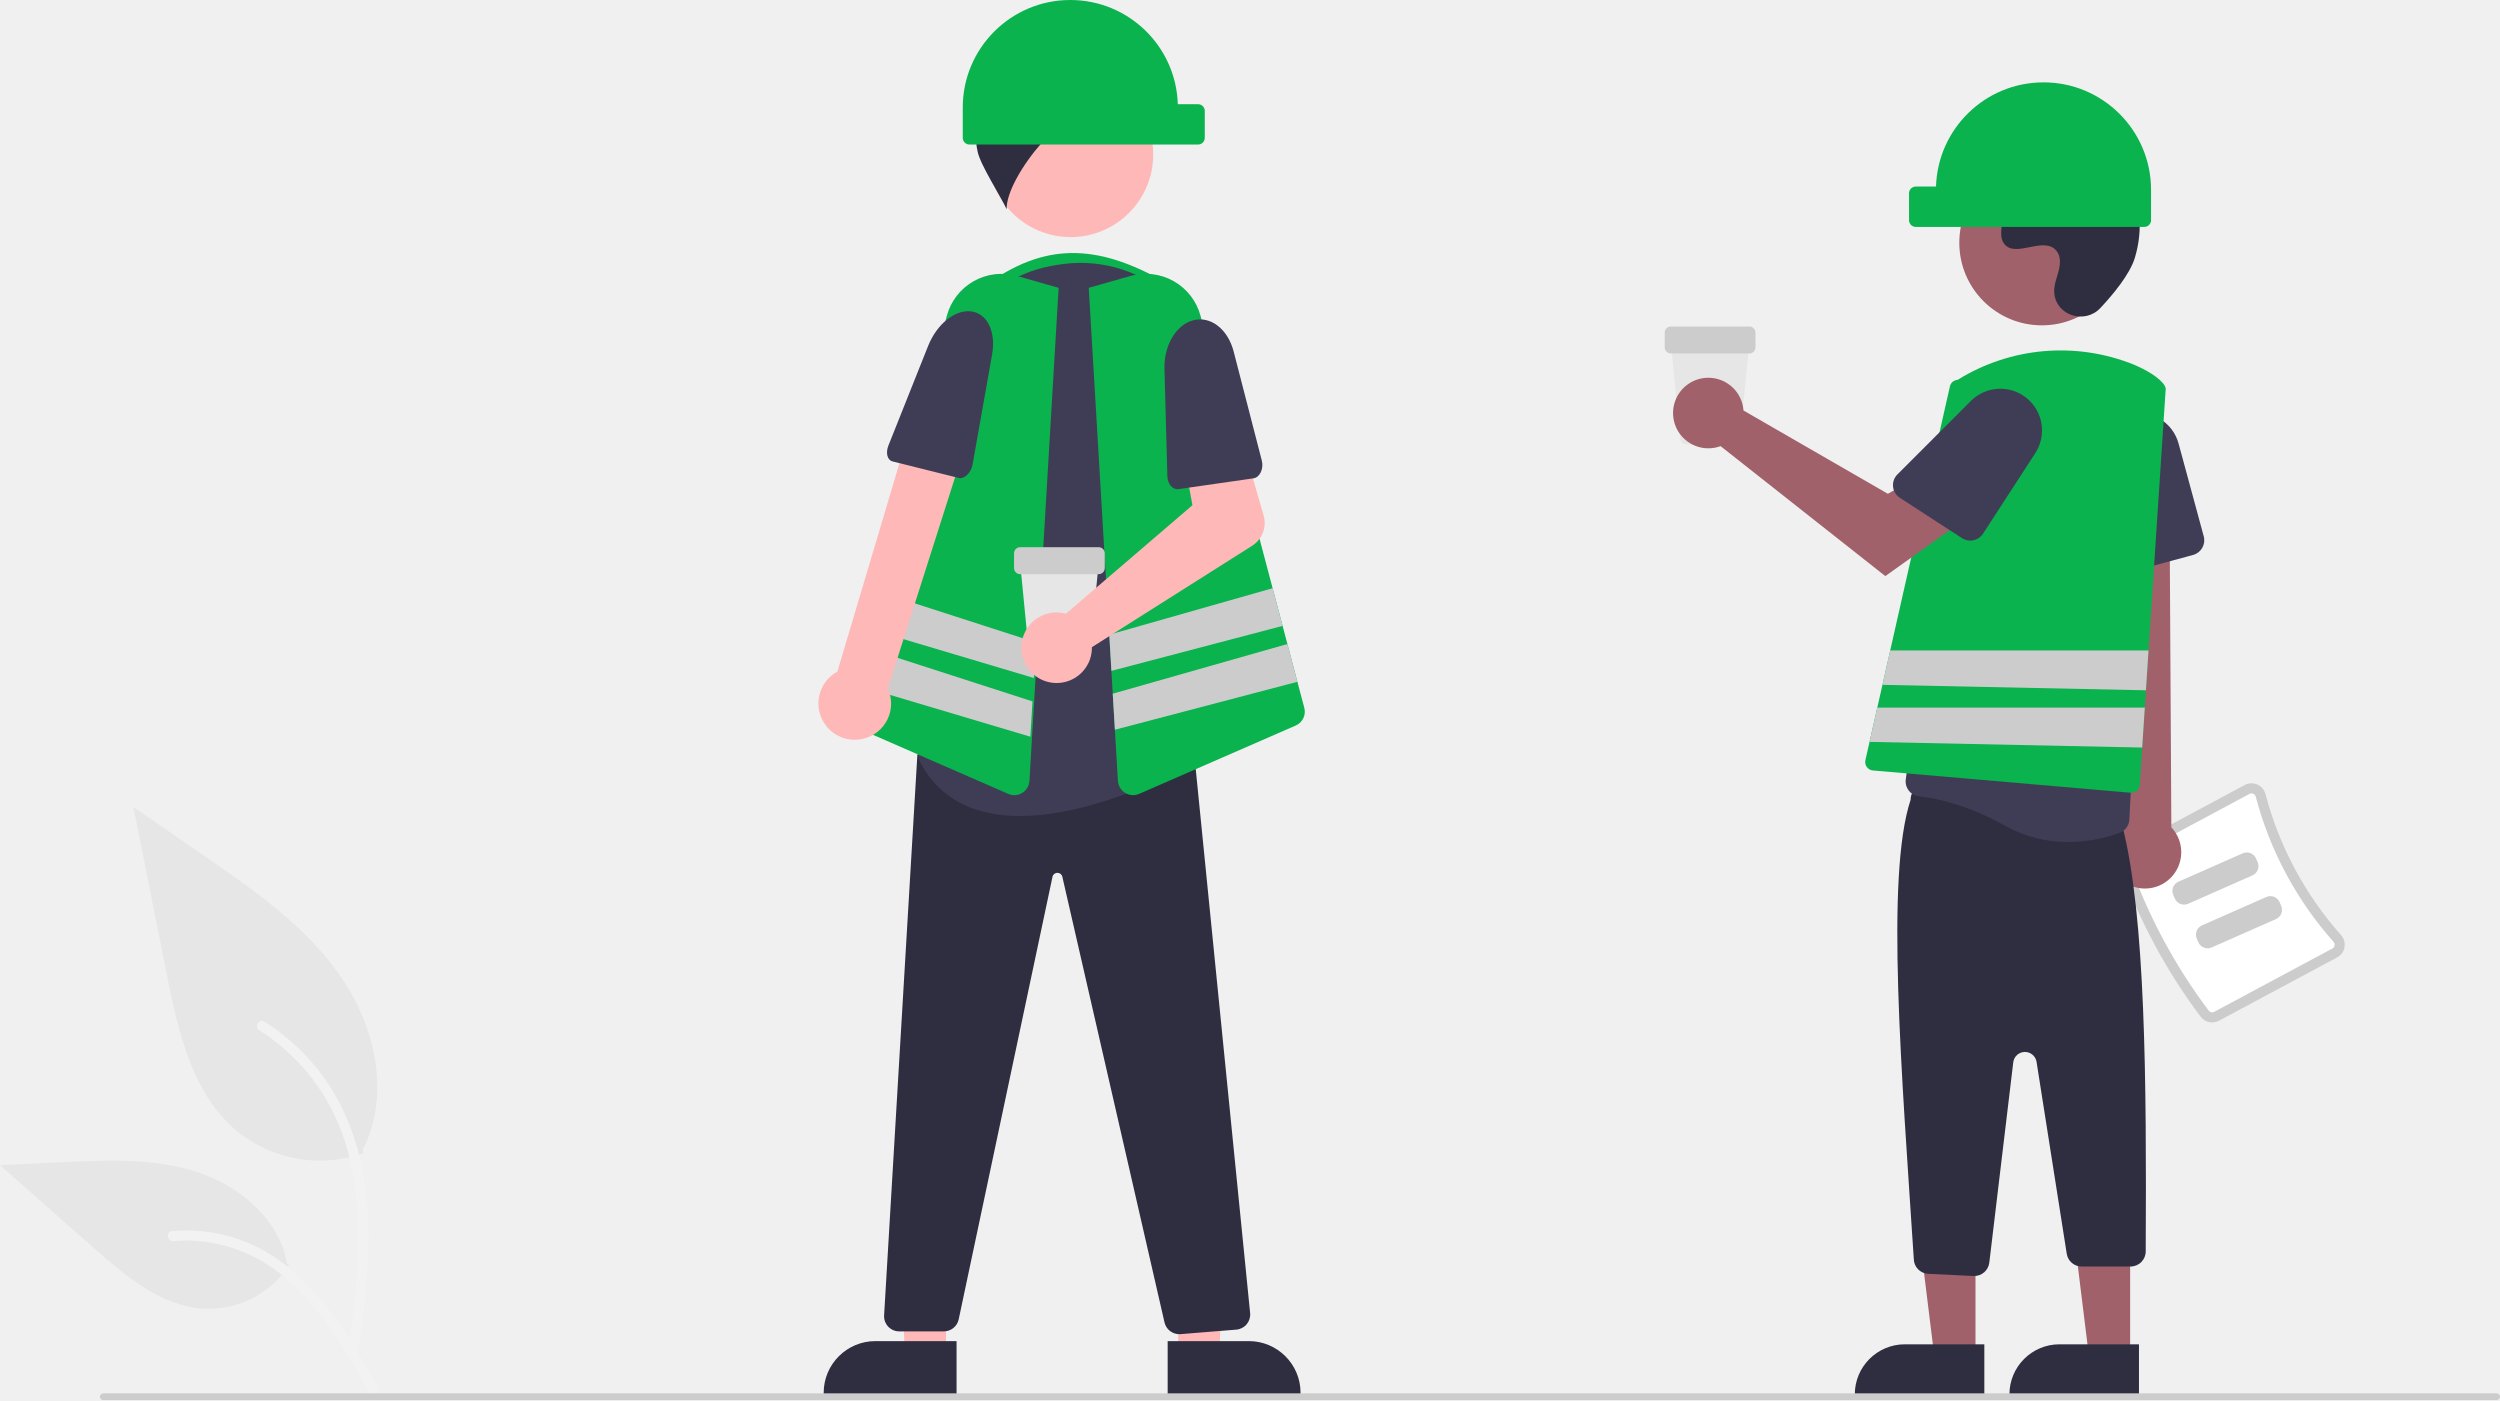
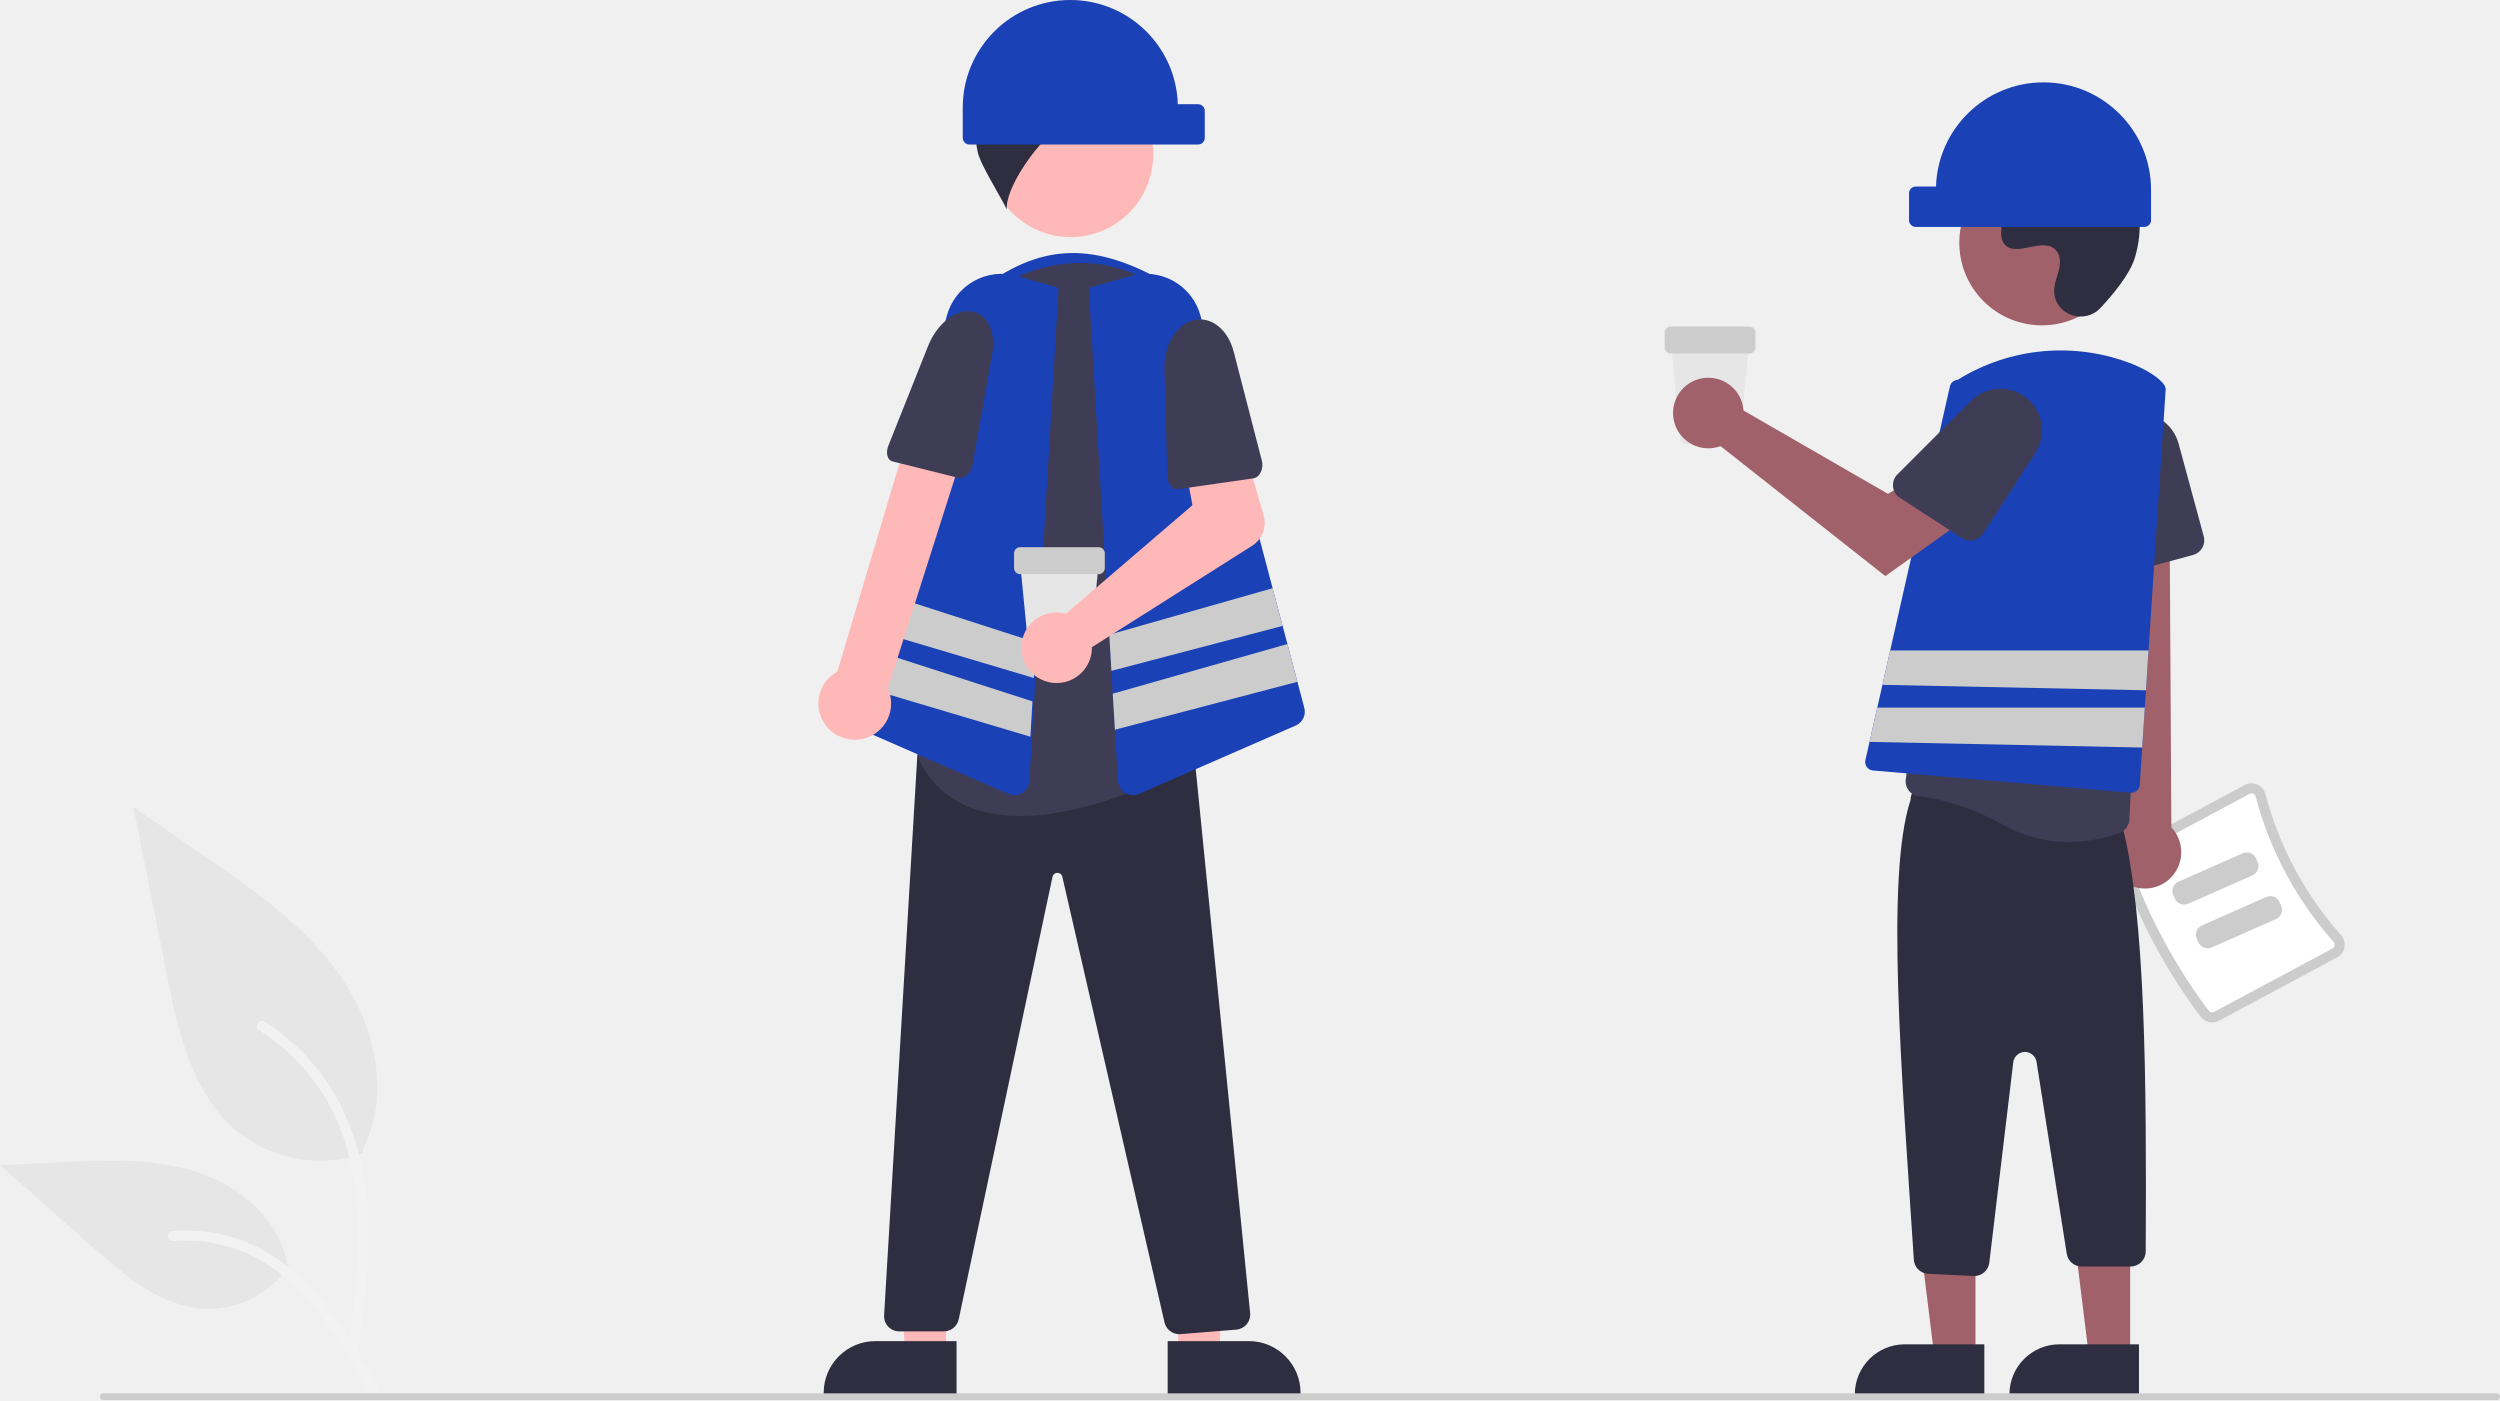
<svg xmlns="http://www.w3.org/2000/svg" data-name="Layer 1" width="743.704" height="416.5" viewBox="0 0 743.704 416.5">
  <path d="M743.934,373.905H729.798a1.818,1.818,0,0,1-1.816-1.647l-2.829-29.002h23.426L745.75,372.258A1.818,1.818,0,0,1,743.934,373.905Z" transform="translate(-228.1482 -241.75)" fill="#e6e6e6" />
  <path d="M748.542,346.905H725.19a1.826,1.826,0,0,1-1.824-1.824v-4.378a1.826,1.826,0,0,1,1.824-1.824h23.351a1.826,1.826,0,0,1,1.824,1.824v4.378A1.826,1.826,0,0,1,748.542,346.905Z" transform="translate(-228.1482 -241.75)" fill="#ccc" />
-   <path d="M578.549,342.75h-56v-17c17.696-12.315,33.375-11.244,54,1Z" transform="translate(-228.1482 -241.75)" fill="#0ab34e" />
+   <path d="M578.549,342.75h-56v-17c17.696-12.315,33.375-11.244,54,1Z" transform="translate(-228.1482 -241.75)" fill="#1a41b6" />
  <polygon points="281.433 402.957 269.173 402.956 267.34 355.668 281.435 355.669 281.433 402.957" fill="#ffb8b8" />
  <path d="M512.707,656.591l-39.531-.001v-.5a15.386,15.386,0,0,1,15.386-15.386h.001l24.144.001Z" transform="translate(-228.1482 -241.75)" fill="#2f2e41" />
  <polygon points="350.486 402.957 362.746 402.956 364.579 355.668 350.484 355.669 350.486 402.957" fill="#ffb8b8" />
  <path d="M575.507,640.704l24.144-.001h.001a15.386,15.386,0,0,1,15.386,15.386v.5l-39.531.001Z" transform="translate(-228.1482 -241.75)" fill="#2f2e41" />
  <path d="M578.957,638.646a4.52,4.52,0,0,1-4.394-3.522L544.176,502.584a1.457,1.457,0,0,0-1.464-1.174h-.008a1.458,1.458,0,0,0-1.46,1.188L513.34,634.245a4.522,4.522,0,0,1-4.402,3.566H495.645a4.5,4.5,0,0,1-4.492-4.766l9.901-166.855,3.984-1.179.075.001,78.258.685,16.667,166.672a4.498,4.498,0,0,1-4.116,4.922l-16.604,1.341Q579.136,638.646,578.957,638.646Z" transform="translate(-228.1482 -241.75)" fill="#2f2e41" />
  <circle cx="318.491" cy="45.971" r="24.561" fill="#ffb8b8" />
  <path d="M531.593,484.484a42.393,42.393,0,0,1-12.728-1.791,28.097,28.097,0,0,1-17.038-14.375,4.505,4.505,0,0,1-.335-3.354c2.709-9.245,15.799-57.301,7.447-95.503a40.485,40.485,0,0,1,5.755-31.114,39.977,39.977,0,0,1,25.927-17.438l0-.001c1.385-.271,2.778-.492,4.139-.66a39.836,39.836,0,0,1,32.258,10.613,40.82,40.82,0,0,1,12.816,32.36l-6.419,103.004a4.46,4.46,0,0,1-2.398,3.703C573.625,473.801,551.418,484.484,531.593,484.484Z" transform="translate(-228.1482 -241.75)" fill="#3f3d56" />
  <path d="M574.386,269.642A30.156,30.156,0,0,0,541.333,251.058l7.744,6.258c-9.622.324-19.75-.365-26.619,6.379,2.187-.061,5.054,4.617,7.241,4.557-4.089.081-7.797,2.954-9.603,6.623a18.865,18.865,0,0,0-1.114,11.997c.808,4.009,6.968,13.402,8.626,17.14-.285-9.77,18.949-33.074,28.342-30.642a25.772,25.772,0,0,0-11.9,9.035A34.904,34.904,0,0,1,564.75,279.018a14.65,14.65,0,0,0,4.935.276,6.025,6.025,0,0,0,3.572-9.629Z" transform="translate(-228.1482 -241.75)" fill="#2f2e41" />
-   <path d="M529.901,478.299a4.504,4.504,0,0,1-1.802-.38l-46.601-20.34a4.47,4.47,0,0,1-2.553-5.277l30.85-116.539a16.865,16.865,0,0,1,20.941-11.903l12.335,3.521-8.684,146.681a4.513,4.513,0,0,1-2.146,3.57A4.466,4.466,0,0,1,529.901,478.299Z" transform="translate(-228.1482 -241.75)" fill="#0ab34e" />
-   <path d="M616.149,452.3l-2.05-7.73-2.97-11.24-1.43-5.39-2.97-11.21-21.43-80.97a16.847,16.847,0,0,0-20.94-11.9l-12.33,3.52,6.11,103.17.63,10.77.4,6.79v.01l.64,10.71.9,15.23a4.53,4.53,0,0,0,4.49,4.24,4.583,4.583,0,0,0,1.8-.38l46.6-20.34A4.466,4.466,0,0,0,616.149,452.3Z" transform="translate(-228.1482 -241.75)" fill="#0ab34e" />
+   <path d="M529.901,478.299a4.504,4.504,0,0,1-1.802-.38l-46.601-20.34a4.47,4.47,0,0,1-2.553-5.277l30.85-116.539a16.865,16.865,0,0,1,20.941-11.903l12.335,3.521-8.684,146.681a4.513,4.513,0,0,1-2.146,3.57A4.466,4.466,0,0,1,529.901,478.299Z" transform="translate(-228.1482 -241.75)" fill="#1a41b6" />
+   <path d="M616.149,452.3l-2.05-7.73-2.97-11.24-1.43-5.39-2.97-11.21-21.43-80.97a16.847,16.847,0,0,0-20.94-11.9l-12.33,3.52,6.11,103.17.63,10.77.4,6.79v.01l.64,10.71.9,15.23a4.53,4.53,0,0,0,4.49,4.24,4.583,4.583,0,0,0,1.8-.38l46.6-20.34A4.466,4.466,0,0,0,616.149,452.3Z" transform="translate(-228.1482 -241.75)" fill="#1a41b6" />
  <polygon points="381.55 186.19 330.621 199.57 329.99 188.8 378.581 174.98 381.55 186.19" fill="#ccc" />
  <polygon points="385.95 202.82 331.66 217.08 331.021 206.37 331.021 206.36 382.981 191.58 385.95 202.82" fill="#ccc" />
  <polygon points="308.181 191.12 307.55 201.69 257.601 186.81 260.53 175.75 308.181 191.12" fill="#ccc" />
  <polygon points="307.14 208.65 256.17 192.2 253.24 203.29 306.52 219.16 307.14 208.65" fill="#ccc" />
  <path d="M485.207,461.454a10.743,10.743,0,0,0,7.044-14.891l23.962-75.226-16.991-3.559-21.969,73.753a10.801,10.801,0,0,0,7.955,19.922Z" transform="translate(-228.1482 -241.75)" fill="#ffb8b8" />
  <path d="M516.878,334.356h0c4.879.498,7.623,5.984,6.41,12.814L517.467,379.948c-.436,2.457-2.458,4.403-4.139,3.982l-19.69-4.922c-1.515-.379-2.073-2.531-1.215-4.685L504.243,344.67C506.81,338.23,512.148,333.873,516.878,334.356Z" transform="translate(-228.1482 -241.75)" fill="#3f3d56" />
-   <path d="M546.549,241.75h0a31.993,31.993,0,0,1,31.975,31h6.025a2,2,0,0,1,2,2v8a2,2,0,0,1-2,2h-68a2,2,0,0,1-2-2v-9A32,32,0,0,1,546.549,241.75Z" transform="translate(-228.1482 -241.75)" fill="#0ab34e" />
+   <path d="M546.549,241.75h0a31.993,31.993,0,0,1,31.975,31h6.025a2,2,0,0,1,2,2v8a2,2,0,0,1-2,2h-68a2,2,0,0,1-2-2v-9A32,32,0,0,1,546.549,241.75Z" transform="translate(-228.1482 -241.75)" fill="#1a41b6" />
  <path d="M550.372,439.555H536.237A1.818,1.818,0,0,1,534.421,437.908l-2.829-29.002h23.426l-2.829,29.001A1.818,1.818,0,0,1,550.372,439.555Z" transform="translate(-228.1482 -241.75)" fill="#e6e6e6" />
  <path d="M554.98,412.555H531.629a1.826,1.826,0,0,1-1.824-1.824v-4.378a1.826,1.826,0,0,1,1.824-1.824h23.351a1.826,1.826,0,0,1,1.824,1.824v4.378A1.826,1.826,0,0,1,554.98,412.555Z" transform="translate(-228.1482 -241.75)" fill="#ccc" />
  <path d="M543.608,424.002a10.526,10.526,0,0,1,1.626.319l37.646-32.284-2.201-11.845,17.443-5.658L604.056,395.125a8,8,0,0,1-3.409,8.975l-47.677,30.17a10.497,10.497,0,1,1-9.361-10.269Z" transform="translate(-228.1482 -241.75)" fill="#ffb8b8" />
  <path d="M582.978,337.063h0c5.212-1.459,10.419,2.508,12.164,9.266l8.373,32.43c.628,2.431-.591,5.014-2.496,5.288l-22.307,3.209c-1.716.247-3.229-1.513-3.292-3.832l-.866-31.913C574.368,344.581,577.926,338.478,582.978,337.063Z" transform="translate(-228.1482 -241.75)" fill="#3f3d56" />
  <path d="M882.811,544.22a167.506,167.506,0,0,1-24.075-44.932,4.303,4.303,0,0,1,2.032-5.179l35.145-18.832a4.247,4.247,0,0,1,3.726-.151,4.319,4.319,0,0,1,2.461,2.884,102.328,102.328,0,0,0,22.446,41.891,4.318,4.318,0,0,1,1.038,3.647,4.247,4.247,0,0,1-2.189,3.018L888.249,545.397A4.303,4.303,0,0,1,882.811,544.22Z" transform="translate(-228.1482 -241.75)" fill="#ccc" />
  <path d="M885.209,542.418a1.299,1.299,0,0,0,1.622.335l35.145-18.832a1.246,1.246,0,0,0,.653-.897,1.318,1.318,0,0,0-.325-1.128,105.34,105.34,0,0,1-23.107-43.125,1.319,1.319,0,0,0-.758-.895,1.247,1.247,0,0,0-1.11.046l-35.145,18.832a1.298,1.298,0,0,0-.62,1.537,164.507,164.507,0,0,0,23.645,44.127Z" transform="translate(-228.1482 -241.75)" fill="#fff" />
  <path d="M898.22,502.152l-19.142,8.45a3.003,3.003,0,0,1-3.956-1.533l-.473-1.073a3.003,3.003,0,0,1,1.533-3.956l19.142-8.45a3.003,3.003,0,0,1,3.956,1.533l.473,1.073A3.003,3.003,0,0,1,898.22,502.152Z" transform="translate(-228.1482 -241.75)" fill="#ccc" />
  <path d="M905.22,515.152l-19.142,8.45a3.003,3.003,0,0,1-3.956-1.533l-.473-1.073a3.003,3.003,0,0,1,1.533-3.956l19.142-8.45a3.003,3.003,0,0,1,3.956,1.533l.473,1.073A3.003,3.003,0,0,1,905.22,515.152Z" transform="translate(-228.1482 -241.75)" fill="#ccc" />
  <path d="M860.327,504.32a10.743,10.743,0,0,1-2.062-16.343l-8.072-114.558,23.253,2.255.639,112.187a10.801,10.801,0,0,1-13.757,16.459Z" transform="translate(-228.1482 -241.75)" fill="#a0616a" />
  <path d="M855.456,411.912a4.482,4.482,0,0,1-1.859-3.401L851.893,377.635a12.399,12.399,0,0,1,24.346-3.927l7.485,27.605a4.505,4.505,0,0,1-3.166,5.521L859.268,412.606A4.483,4.483,0,0,1,855.456,411.912Z" transform="translate(-228.1482 -241.75)" fill="#3f3d56" />
  <polygon points="587.676 403.408 575.416 403.408 569.584 356.12 587.678 356.12 587.676 403.408" fill="#a0616a" />
  <path d="M566.659,399.905H590.303a0,0,0,0,1,0,0v14.887a0,0,0,0,1,0,0H551.772a0,0,0,0,1,0,0v0A14.887,14.887,0,0,1,566.659,399.905Z" fill="#2f2e41" />
  <polygon points="633.676 403.408 621.416 403.408 615.584 356.12 633.678 356.12 633.676 403.408" fill="#a0616a" />
  <path d="M612.659,399.905H636.303a0,0,0,0,1,0,0v14.887a0,0,0,0,1,0,0H597.772a0,0,0,0,1,0,0v0A14.887,14.887,0,0,1,612.659,399.905Z" fill="#2f2e41" />
  <path d="M815.245,621.335l-13.496-.644a4.499,4.499,0,0,1-4.286-4.463c-3.558-54.919-8.486-113.807-.942-136.557a4.501,4.501,0,0,1,5.146-4.485l53.994,7.838a4.474,4.474,0,0,1,3.854,4.42c6.894,26.936,7.205,75.782,6.944,126.534a4.5,4.5,0,0,1-4.5,4.534h-14.55a4.479,4.479,0,0,1-4.445-3.801l-8.977-57.067a3.5,3.5,0,0,0-6.933.128l-7.126,59.603a4.517,4.517,0,0,1-4.469,3.966Q815.352,621.341,815.245,621.335Z" transform="translate(-228.1482 -241.75)" fill="#2f2e41" />
  <path d="M824.746,487.451c-11.899-6.611-21.197-8.349-25.68-8.796a4.418,4.418,0,0,1-3.053-1.673,4.478,4.478,0,0,1-.931-3.401l12.938-96.051a33.219,33.219,0,0,1,19.364-25.957,32.306,32.306,0,0,1,31.396,2.461q.665.442,1.305.903a33.178,33.178,0,0,1,12.636,34.573c-7.934,32.455-10.659,85.662-11.125,95.999a4.465,4.465,0,0,1-2.918,4.005,45.085,45.085,0,0,1-15.226,2.711A38.125,38.125,0,0,1,824.746,487.451Z" transform="translate(-228.1482 -241.75)" fill="#3f3d56" />
  <circle cx="607.419" cy="72.22" r="24.561" fill="#a0616a" />
  <path d="M852.948,333.401c-4.582,4.881-13.091,2.261-13.688-4.407a8.056,8.056,0,0,1,.01-1.556c.308-2.954,2.015-5.635,1.606-8.754a4.59,4.59,0,0,0-.84-2.149c-3.651-4.889-12.222,2.187-15.668-2.239-2.113-2.714.371-6.987-1.251-10.021-2.14-4.004-8.479-2.029-12.454-4.221-4.423-2.439-4.158-9.225-1.247-13.353,3.551-5.034,9.776-7.72,15.923-8.107s12.253,1.275,17.992,3.511c6.521,2.541,12.988,6.054,17.001,11.788,4.88,6.973,5.35,16.348,2.909,24.502C861.757,323.356,856.69,329.416,852.948,333.401Z" transform="translate(-228.1482 -241.75)" fill="#2f2e41" />
-   <path d="M872.399,357.28c-.43-2.02-4.12-4.78-9.4-7.03a58.135,58.135,0,0,0-52.5,4.5,2.48,2.48,0,0,0-2.29,1.95l-17.76,78.55-2.31,10.23-1.53,6.77-2.31,10.2-1.23,5.45a2.508,2.508,0,0,0,2.22,3.05l76.69,6.62c.07,0,.15.01.22.01a2.5,2.5,0,0,0,2.48-2.34l.73-11.11.78-11.88.34-5.15.77-11.85,5.11-77.84V357.34Z" transform="translate(-228.1482 -241.75)" fill="#0ab34e" />
+   <path d="M872.399,357.28c-.43-2.02-4.12-4.78-9.4-7.03a58.135,58.135,0,0,0-52.5,4.5,2.48,2.48,0,0,0-2.29,1.95l-17.76,78.55-2.31,10.23-1.53,6.77-2.31,10.2-1.23,5.45a2.508,2.508,0,0,0,2.22,3.05l76.69,6.62c.07,0,.15.01.22.01a2.5,2.5,0,0,0,2.48-2.34l.73-11.11.78-11.88.34-5.15.77-11.85,5.11-77.84V357.34Z" transform="translate(-228.1482 -241.75)" fill="#1a41b6" />
  <path d="M746.564,362.224a10.526,10.526,0,0,1,.239,1.64l42.957,24.782,10.441-6.011,11.131,14.572L788.996,413.128l-49.008-38.663a10.496,10.496,0,1,1,6.576-12.241Z" transform="translate(-228.1482 -241.75)" fill="#a0616a" />
  <path d="M791.295,386.539a4.482,4.482,0,0,1,1.293-3.653l21.863-21.868a12.399,12.399,0,0,1,19.168,15.516l-15.57,23.992a4.505,4.505,0,0,1-6.224,1.325l-18.504-12.009A4.483,4.483,0,0,1,791.295,386.539Z" transform="translate(-228.1482 -241.75)" fill="#3f3d56" />
  <polygon points="639.15 193.5 638.38 205.35 559.99 203.73 562.3 193.5 639.15 193.5" fill="#ccc" />
  <polygon points="638.041 210.5 637.26 222.38 556.15 220.7 558.461 210.5 638.041 210.5" fill="#ccc" />
-   <path d="M836.049,266.25h0a31.993,31.993,0,0,0-31.975,31h-6.025a2,2,0,0,0-2,2v8a2,2,0,0,0,2,2h68a2,2,0,0,0,2-2v-9A32,32,0,0,0,836.049,266.25Z" transform="translate(-228.1482 -241.75)" fill="#0ab34e" />
+   <path d="M836.049,266.25h0a31.993,31.993,0,0,0-31.975,31h-6.025a2,2,0,0,0-2,2v8a2,2,0,0,0,2,2h68a2,2,0,0,0,2-2v-9A32,32,0,0,0,836.049,266.25Z" transform="translate(-228.1482 -241.75)" fill="#1a41b6" />
  <path d="M336.263,584.806a39.063,39.063,0,0,1-37.721-6.645c-13.212-11.089-17.354-29.359-20.725-46.275l-9.969-50.036L288.719,496.222c15.01,10.335,30.357,21.001,40.75,35.971s14.929,35.405,6.579,51.603" transform="translate(-228.1482 -241.75)" fill="#e6e6e6" />
  <path d="M334.478,645.385c2.112-15.387,4.285-30.973,2.803-46.525-1.316-13.812-5.53-27.303-14.109-38.364a63.819,63.819,0,0,0-16.374-14.837c-1.637-1.034-3.144,1.561-1.514,2.59a60.672,60.672,0,0,1,23.999,28.956c5.225,13.289,6.064,27.776,5.164,41.893-.544,8.537-1.698,17.019-2.861,25.489a1.554,1.554,0,0,0,1.048,1.845,1.509,1.509,0,0,0,1.845-1.048Z" transform="translate(-228.1482 -241.75)" fill="#f2f2f2" />
  <path d="M314.131,618.156a28.755,28.755,0,0,1-25.055,12.931c-12.683-.602-23.257-9.454-32.775-17.858l-28.153-24.857,18.633-.892c13.4-.641,27.145-1.239,39.908,2.893s24.533,14.077,26.867,27.287" transform="translate(-228.1482 -241.75)" fill="#e6e6e6" />
  <path d="M340.449,654.23c-10.168-17.991-21.961-37.986-43.035-44.377a48.022,48.022,0,0,0-18.101-1.869c-1.922.166-1.442,3.128.476,2.963a44.614,44.614,0,0,1,28.886,7.642c8.145,5.544,14.487,13.252,19.854,21.425,3.288,5.007,6.233,10.226,9.178,15.438.941,1.666,3.693.463,2.74-1.222Z" transform="translate(-228.1482 -241.75)" fill="#f2f2f2" />
  <path d="M970.852,658.25h-712a1,1,0,0,1,0-2h712a1,1,0,0,1,0,2Z" transform="translate(-228.1482 -241.75)" fill="#ccc" />
</svg>
